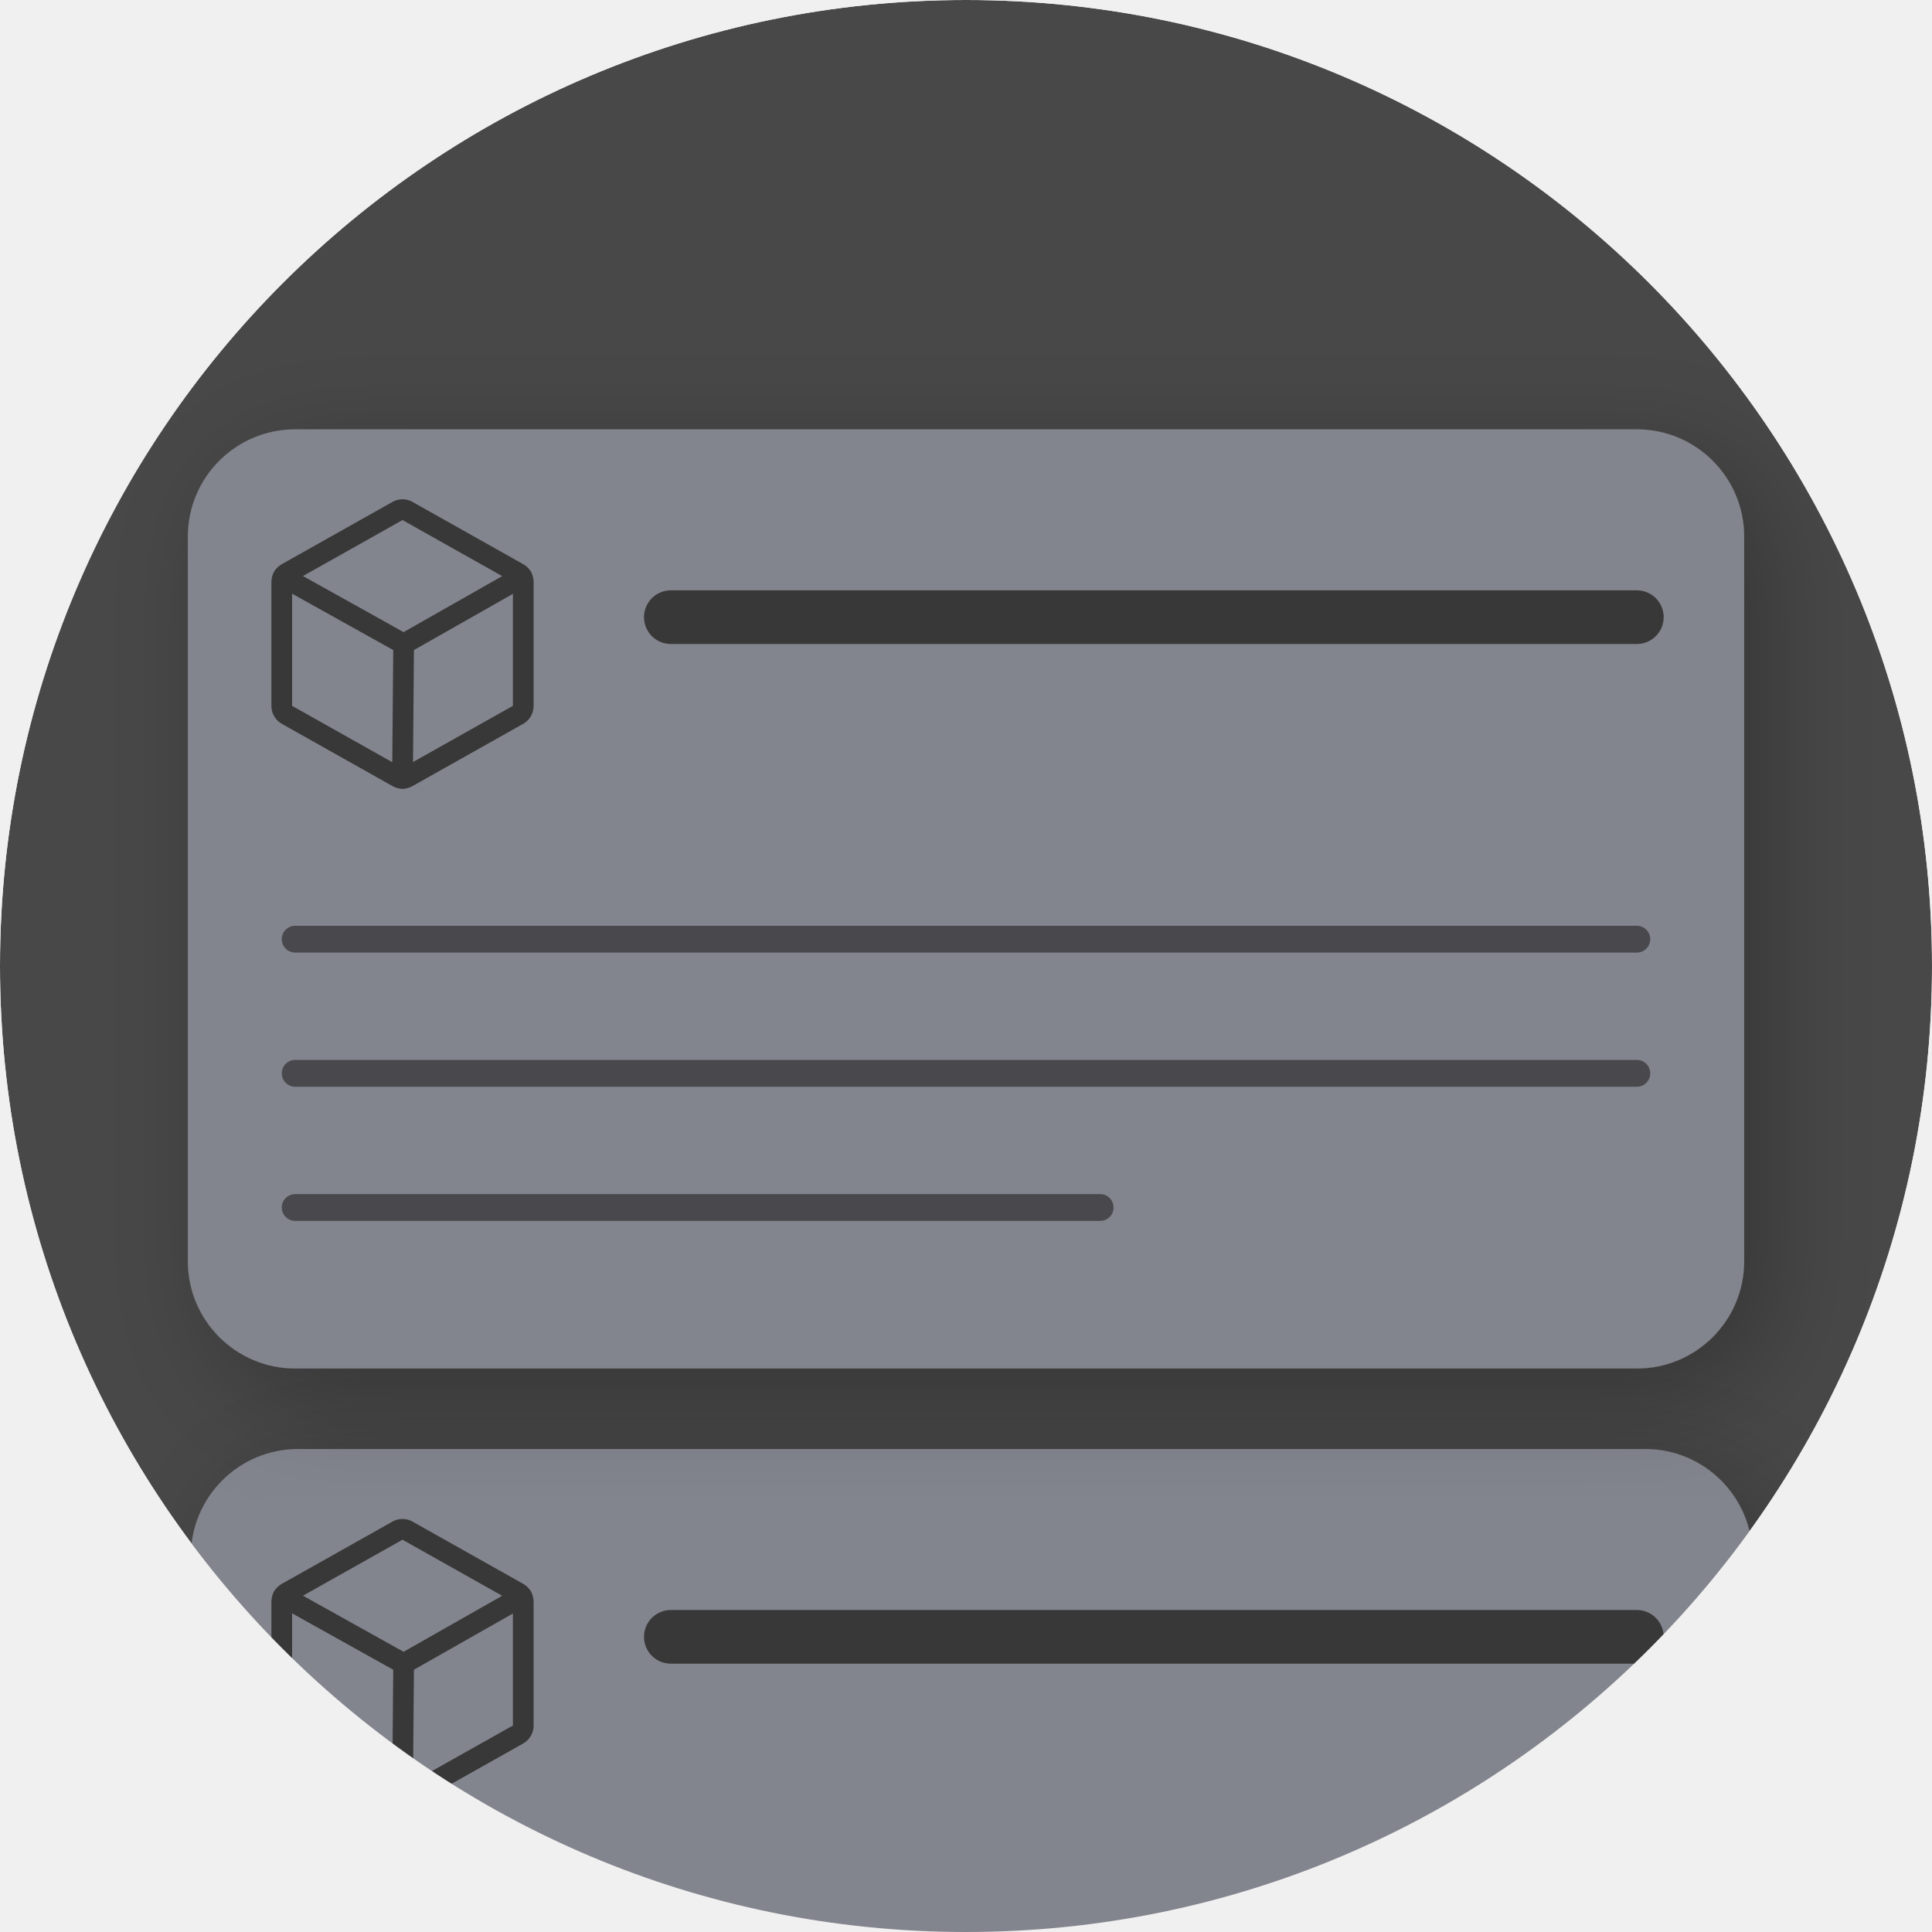
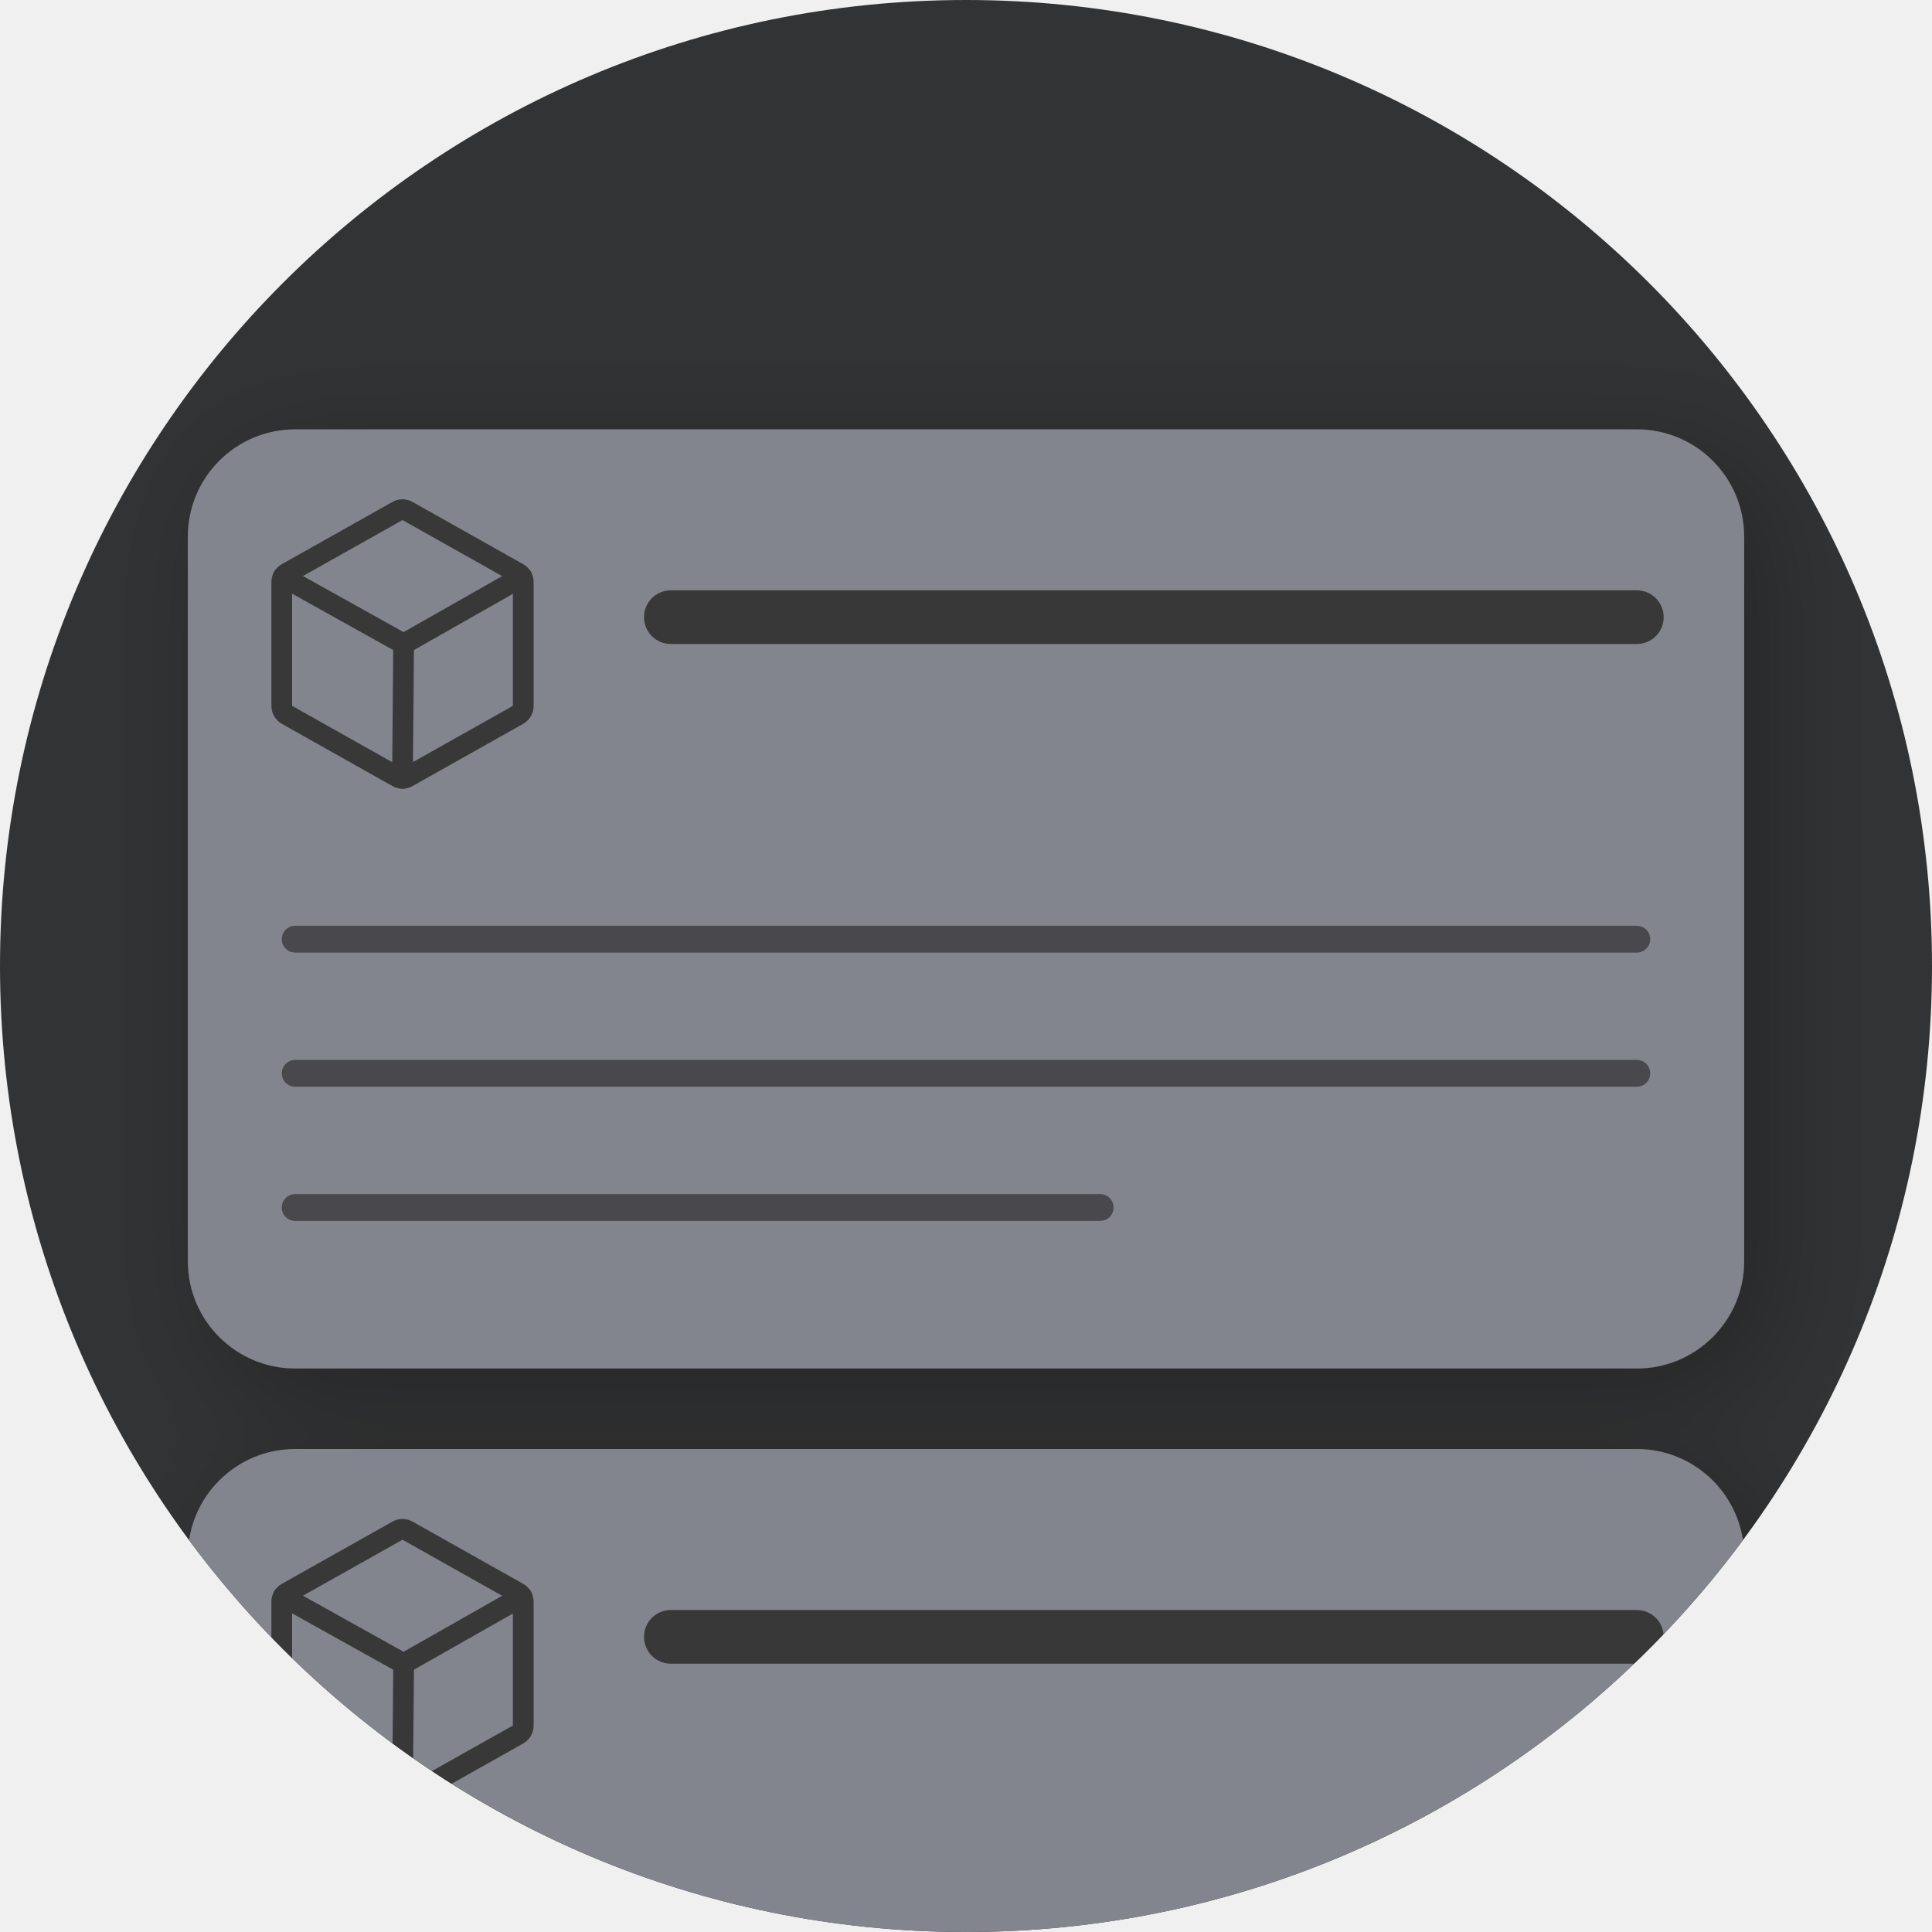
<svg xmlns="http://www.w3.org/2000/svg" width="72" height="72" viewBox="0 0 72 72" fill="none">
-   <mask id="mask0_1286_36331" style="mask-type:alpha" maskUnits="userSpaceOnUse" x="0" y="0" width="72" height="72">
-     <circle cx="36" cy="36" r="36" fill="#323334" />
+   <circle cx="36" cy="36" r="36" fill="#323334" />
+   <mask id="mask0_1331_5680" style="mask-type:luminance" maskUnits="userSpaceOnUse" x="0" y="0" width="72" height="72">
+     <circle cx="36" cy="36" r="36" fill="white" />
  </mask>
-   <g mask="url(#mask0_1286_36331)">
-     <circle cx="36" cy="36" r="36" fill="#484848" />
-     <g filter="url(#filter0_d_1286_36331)">
-       <rect x="7.111" y="54" width="58.199" height="19.642" rx="4" fill="#83858E" />
-     </g>
-     <path d="M19.5 64.311V59.689C19.5 59.622 19.482 59.557 19.448 59.499C19.414 59.442 19.366 59.394 19.308 59.361L15.183 57.041C15.127 57.009 15.064 56.992 15 56.992C14.936 56.992 14.873 57.009 14.817 57.041L10.692 59.361C10.634 59.394 10.586 59.442 10.552 59.499C10.518 59.557 10.5 59.622 10.5 59.689V64.311C10.5 64.378 10.518 64.443 10.552 64.501C10.586 64.558 10.634 64.606 10.692 64.639L14.817 66.959C14.873 66.992 14.936 67.008 15 67.008C15.064 67.008 15.127 66.992 15.183 66.959L19.308 64.639C19.366 64.606 19.414 64.558 19.448 64.501C19.482 64.443 19.5 64.378 19.5 64.311V64.311Z" stroke="#383838" stroke-width="0.772" stroke-linecap="round" stroke-linejoin="round" />
-     <path d="M19.449 59.497L15.042 62L10.552 59.497" stroke="#383838" stroke-width="0.772" stroke-linecap="round" stroke-linejoin="round" />
-     <path d="M15.042 62L15 67.006" stroke="#383838" stroke-width="0.772" stroke-linecap="round" stroke-linejoin="round" />
-     <path d="M25 61L61 61" stroke="#383838" stroke-width="2" stroke-linecap="round" />
-     <g filter="url(#filter1_d_1286_36331)">
+   <g mask="url(#mask0_1331_5680)">
+     <g filter="url(#filter0_d_1331_5680)">
      <rect x="7" y="16" width="58" height="35" rx="4" fill="#83858E" />
    </g>
    <path d="M19.5 26.311V21.689C19.5 21.622 19.482 21.557 19.448 21.499C19.414 21.442 19.366 21.394 19.308 21.361L15.183 19.041C15.127 19.009 15.064 18.992 15 18.992C14.936 18.992 14.873 19.009 14.817 19.041L10.692 21.361C10.634 21.394 10.586 21.442 10.552 21.499C10.518 21.557 10.5 21.622 10.5 21.689V26.311C10.5 26.378 10.518 26.443 10.552 26.501C10.586 26.558 10.634 26.606 10.692 26.639L14.817 28.959C14.873 28.991 14.936 29.008 15 29.008C15.064 29.008 15.127 28.991 15.183 28.959L19.308 26.639C19.366 26.606 19.414 26.558 19.448 26.501C19.482 26.443 19.5 26.378 19.5 26.311V26.311Z" stroke="#383838" stroke-width="0.772" stroke-linecap="round" stroke-linejoin="round" />
    <path d="M19.449 21.497L15.042 24L10.552 21.497" stroke="#383838" stroke-width="0.772" stroke-linecap="round" stroke-linejoin="round" />
    <path d="M15.042 24L15 29.006" stroke="#383838" stroke-width="0.772" stroke-linecap="round" stroke-linejoin="round" />
    <path d="M25 23L61 23" stroke="#383838" stroke-width="2" stroke-linecap="round" />
    <path d="M11 35L61 35" stroke="#49494D" stroke-linecap="round" />
    <path d="M11 40L61 40" stroke="#49494D" stroke-linecap="round" />
    <path d="M11 45L41 45" stroke="#49494D" stroke-linecap="round" />
+     <g filter="url(#filter1_d_1331_5680)">
+       <rect x="7" y="54" width="58" height="35" rx="4" fill="#83858E" />
+     </g>
+     <path d="M19.5 64.311V59.689C19.5 59.622 19.482 59.557 19.448 59.499C19.414 59.442 19.366 59.394 19.308 59.361L15.183 57.041C15.127 57.009 15.064 56.992 15 56.992C14.936 56.992 14.873 57.009 14.817 57.041L10.692 59.361C10.634 59.394 10.586 59.442 10.552 59.499C10.518 59.557 10.5 59.622 10.5 59.689V64.311C10.5 64.378 10.518 64.443 10.552 64.501C10.586 64.558 10.634 64.606 10.692 64.639L14.817 66.959C14.873 66.992 14.936 67.008 15 67.008C15.064 67.008 15.127 66.992 15.183 66.959L19.308 64.639C19.366 64.606 19.414 64.558 19.448 64.501C19.482 64.443 19.5 64.378 19.5 64.311V64.311Z" stroke="#383838" stroke-width="0.772" stroke-linecap="round" stroke-linejoin="round" />
+     <path d="M19.449 59.497L15.042 62L10.552 59.497" stroke="#383838" stroke-width="0.772" stroke-linecap="round" stroke-linejoin="round" />
+     <path d="M15.042 62L15 67.006" stroke="#383838" stroke-width="0.772" stroke-linecap="round" stroke-linejoin="round" />
+     <path d="M25 61L61 61" stroke="#383838" stroke-width="2" stroke-linecap="round" />
  </g>
  <defs>
-     <filter id="filter0_d_1286_36331" x="4.111" y="51" width="66.199" height="27.642" filterUnits="userSpaceOnUse" color-interpolation-filters="sRGB">
+     <filter id="filter0_d_1331_5680" x="4" y="13" width="66" height="43" filterUnits="userSpaceOnUse" color-interpolation-filters="sRGB">
      <feFlood flood-opacity="0" result="BackgroundImageFix" />
      <feColorMatrix in="SourceAlpha" type="matrix" values="0 0 0 0 0 0 0 0 0 0 0 0 0 0 0 0 0 0 127 0" result="hardAlpha" />
      <feOffset dx="1" dy="1" />
      <feGaussianBlur stdDeviation="2" />
      <feComposite in2="hardAlpha" operator="out" />
      <feColorMatrix type="matrix" values="0 0 0 0 0 0 0 0 0 0 0 0 0 0 0 0 0 0 0.25 0" />
-       <feBlend mode="normal" in2="BackgroundImageFix" result="effect1_dropShadow_1286_36331" />
-       <feBlend mode="normal" in="SourceGraphic" in2="effect1_dropShadow_1286_36331" result="shape" />
+       <feBlend mode="normal" in2="BackgroundImageFix" result="effect1_dropShadow_1331_5680" />
+       <feBlend mode="normal" in="SourceGraphic" in2="effect1_dropShadow_1331_5680" result="shape" />
    </filter>
-     <filter id="filter1_d_1286_36331" x="4" y="13" width="66" height="43" filterUnits="userSpaceOnUse" color-interpolation-filters="sRGB">
+     <filter id="filter1_d_1331_5680" x="4" y="51" width="66" height="43" filterUnits="userSpaceOnUse" color-interpolation-filters="sRGB">
      <feFlood flood-opacity="0" result="BackgroundImageFix" />
      <feColorMatrix in="SourceAlpha" type="matrix" values="0 0 0 0 0 0 0 0 0 0 0 0 0 0 0 0 0 0 127 0" result="hardAlpha" />
      <feOffset dx="1" dy="1" />
      <feGaussianBlur stdDeviation="2" />
      <feComposite in2="hardAlpha" operator="out" />
      <feColorMatrix type="matrix" values="0 0 0 0 0 0 0 0 0 0 0 0 0 0 0 0 0 0 0.25 0" />
-       <feBlend mode="normal" in2="BackgroundImageFix" result="effect1_dropShadow_1286_36331" />
-       <feBlend mode="normal" in="SourceGraphic" in2="effect1_dropShadow_1286_36331" result="shape" />
+       <feBlend mode="normal" in2="BackgroundImageFix" result="effect1_dropShadow_1331_5680" />
+       <feBlend mode="normal" in="SourceGraphic" in2="effect1_dropShadow_1331_5680" result="shape" />
    </filter>
  </defs>
</svg>
